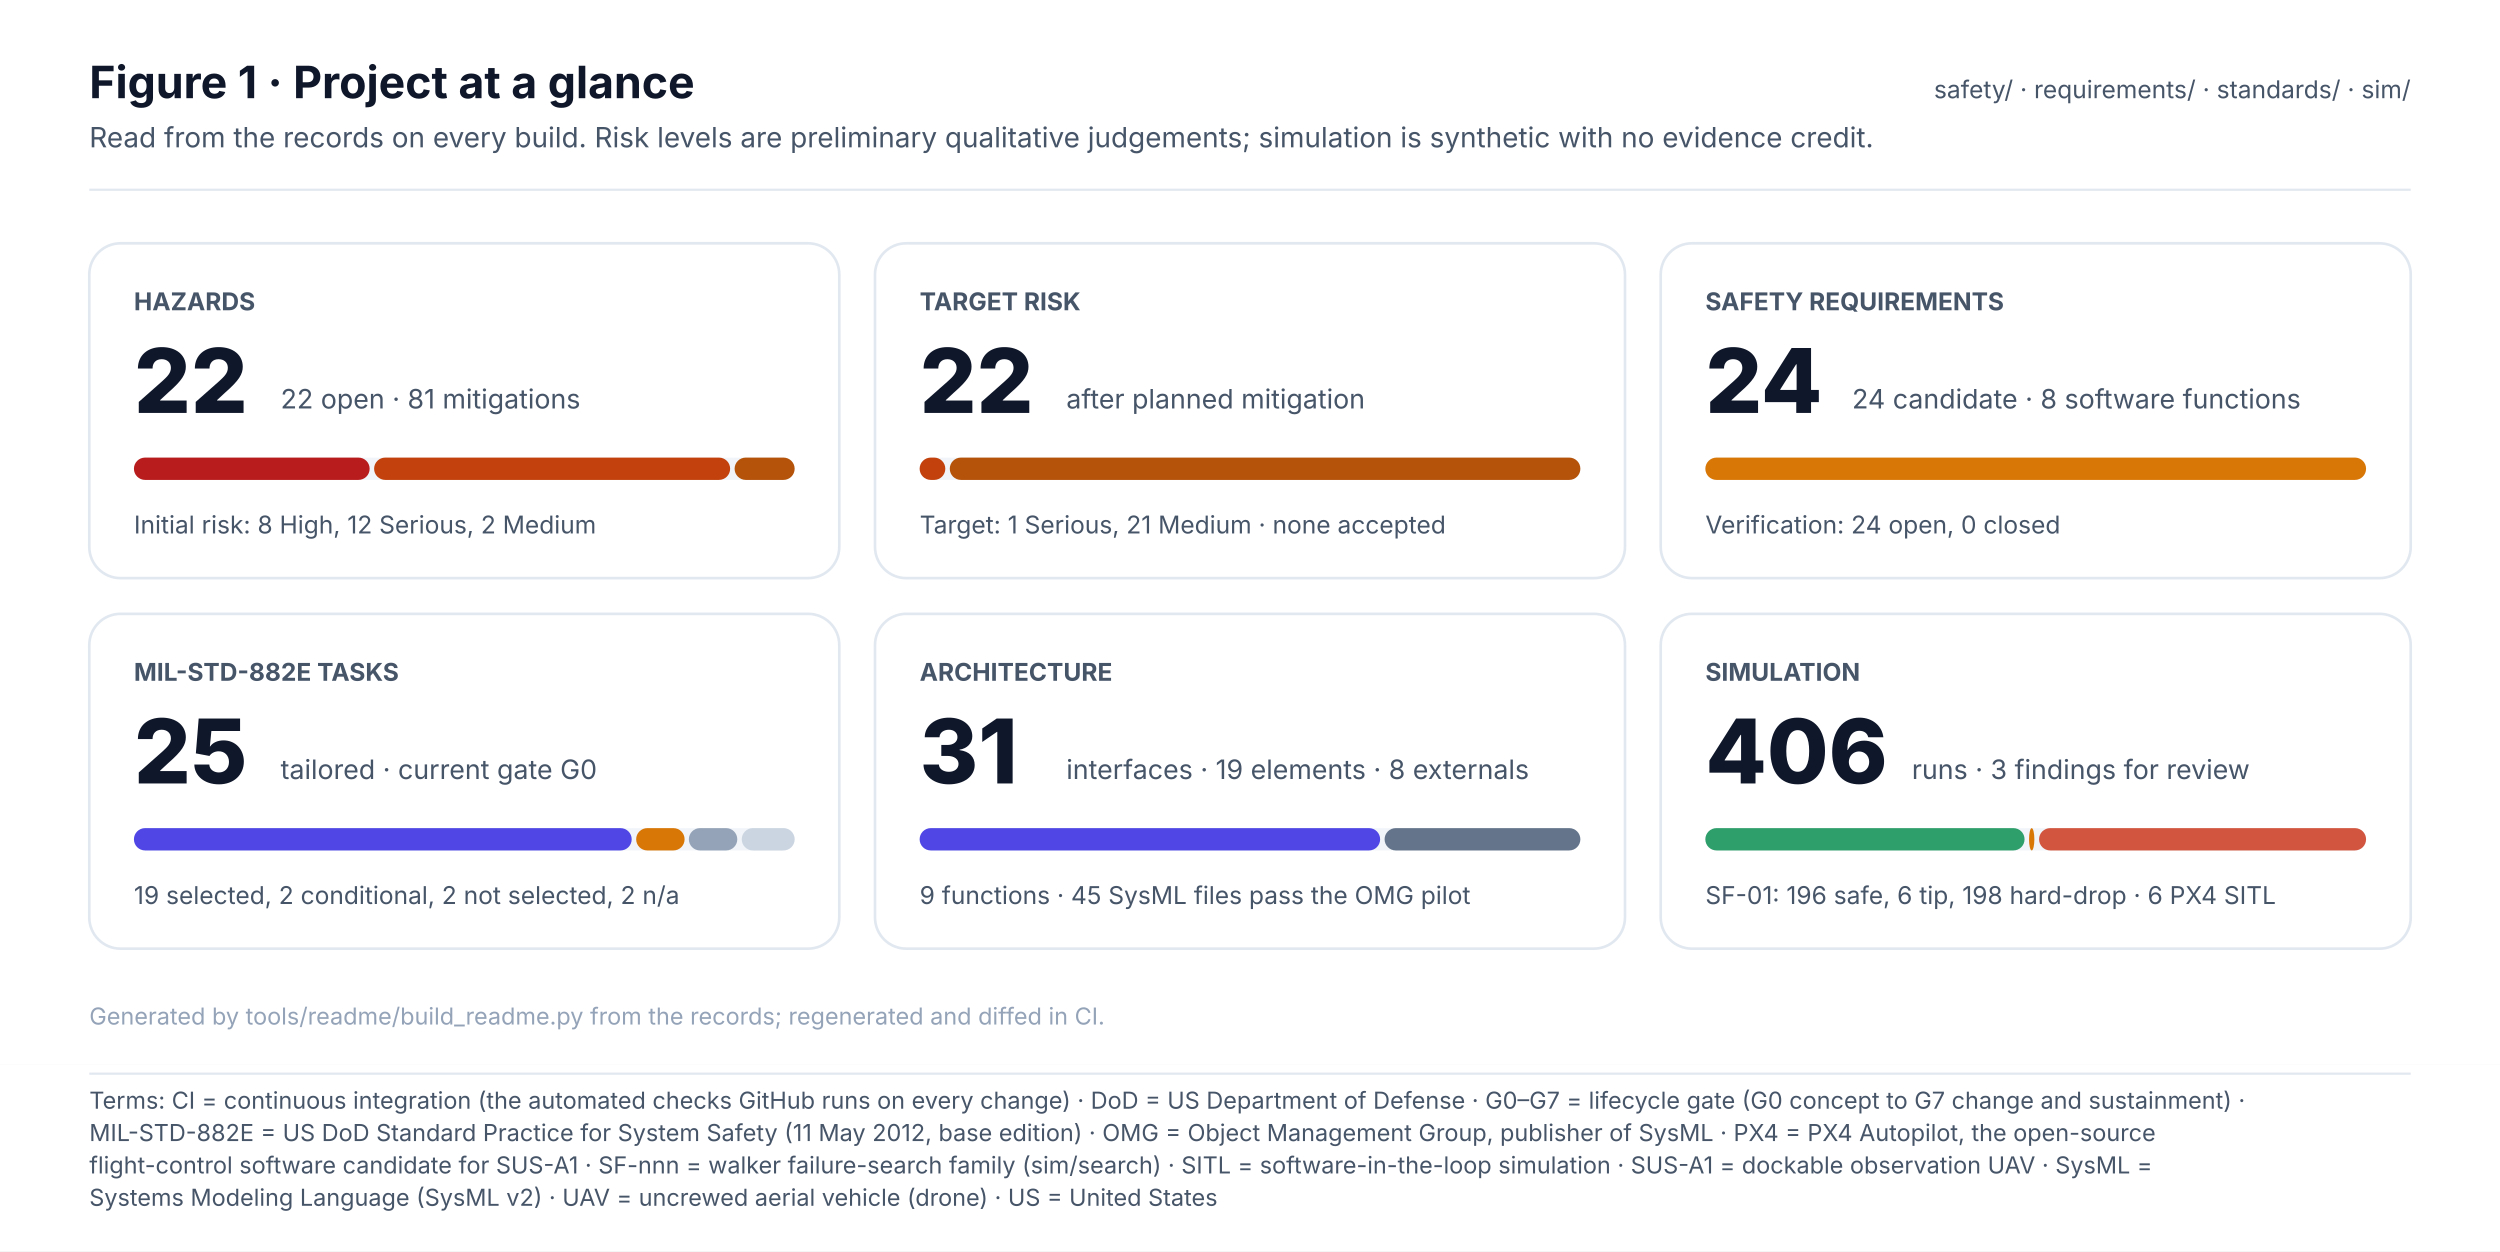
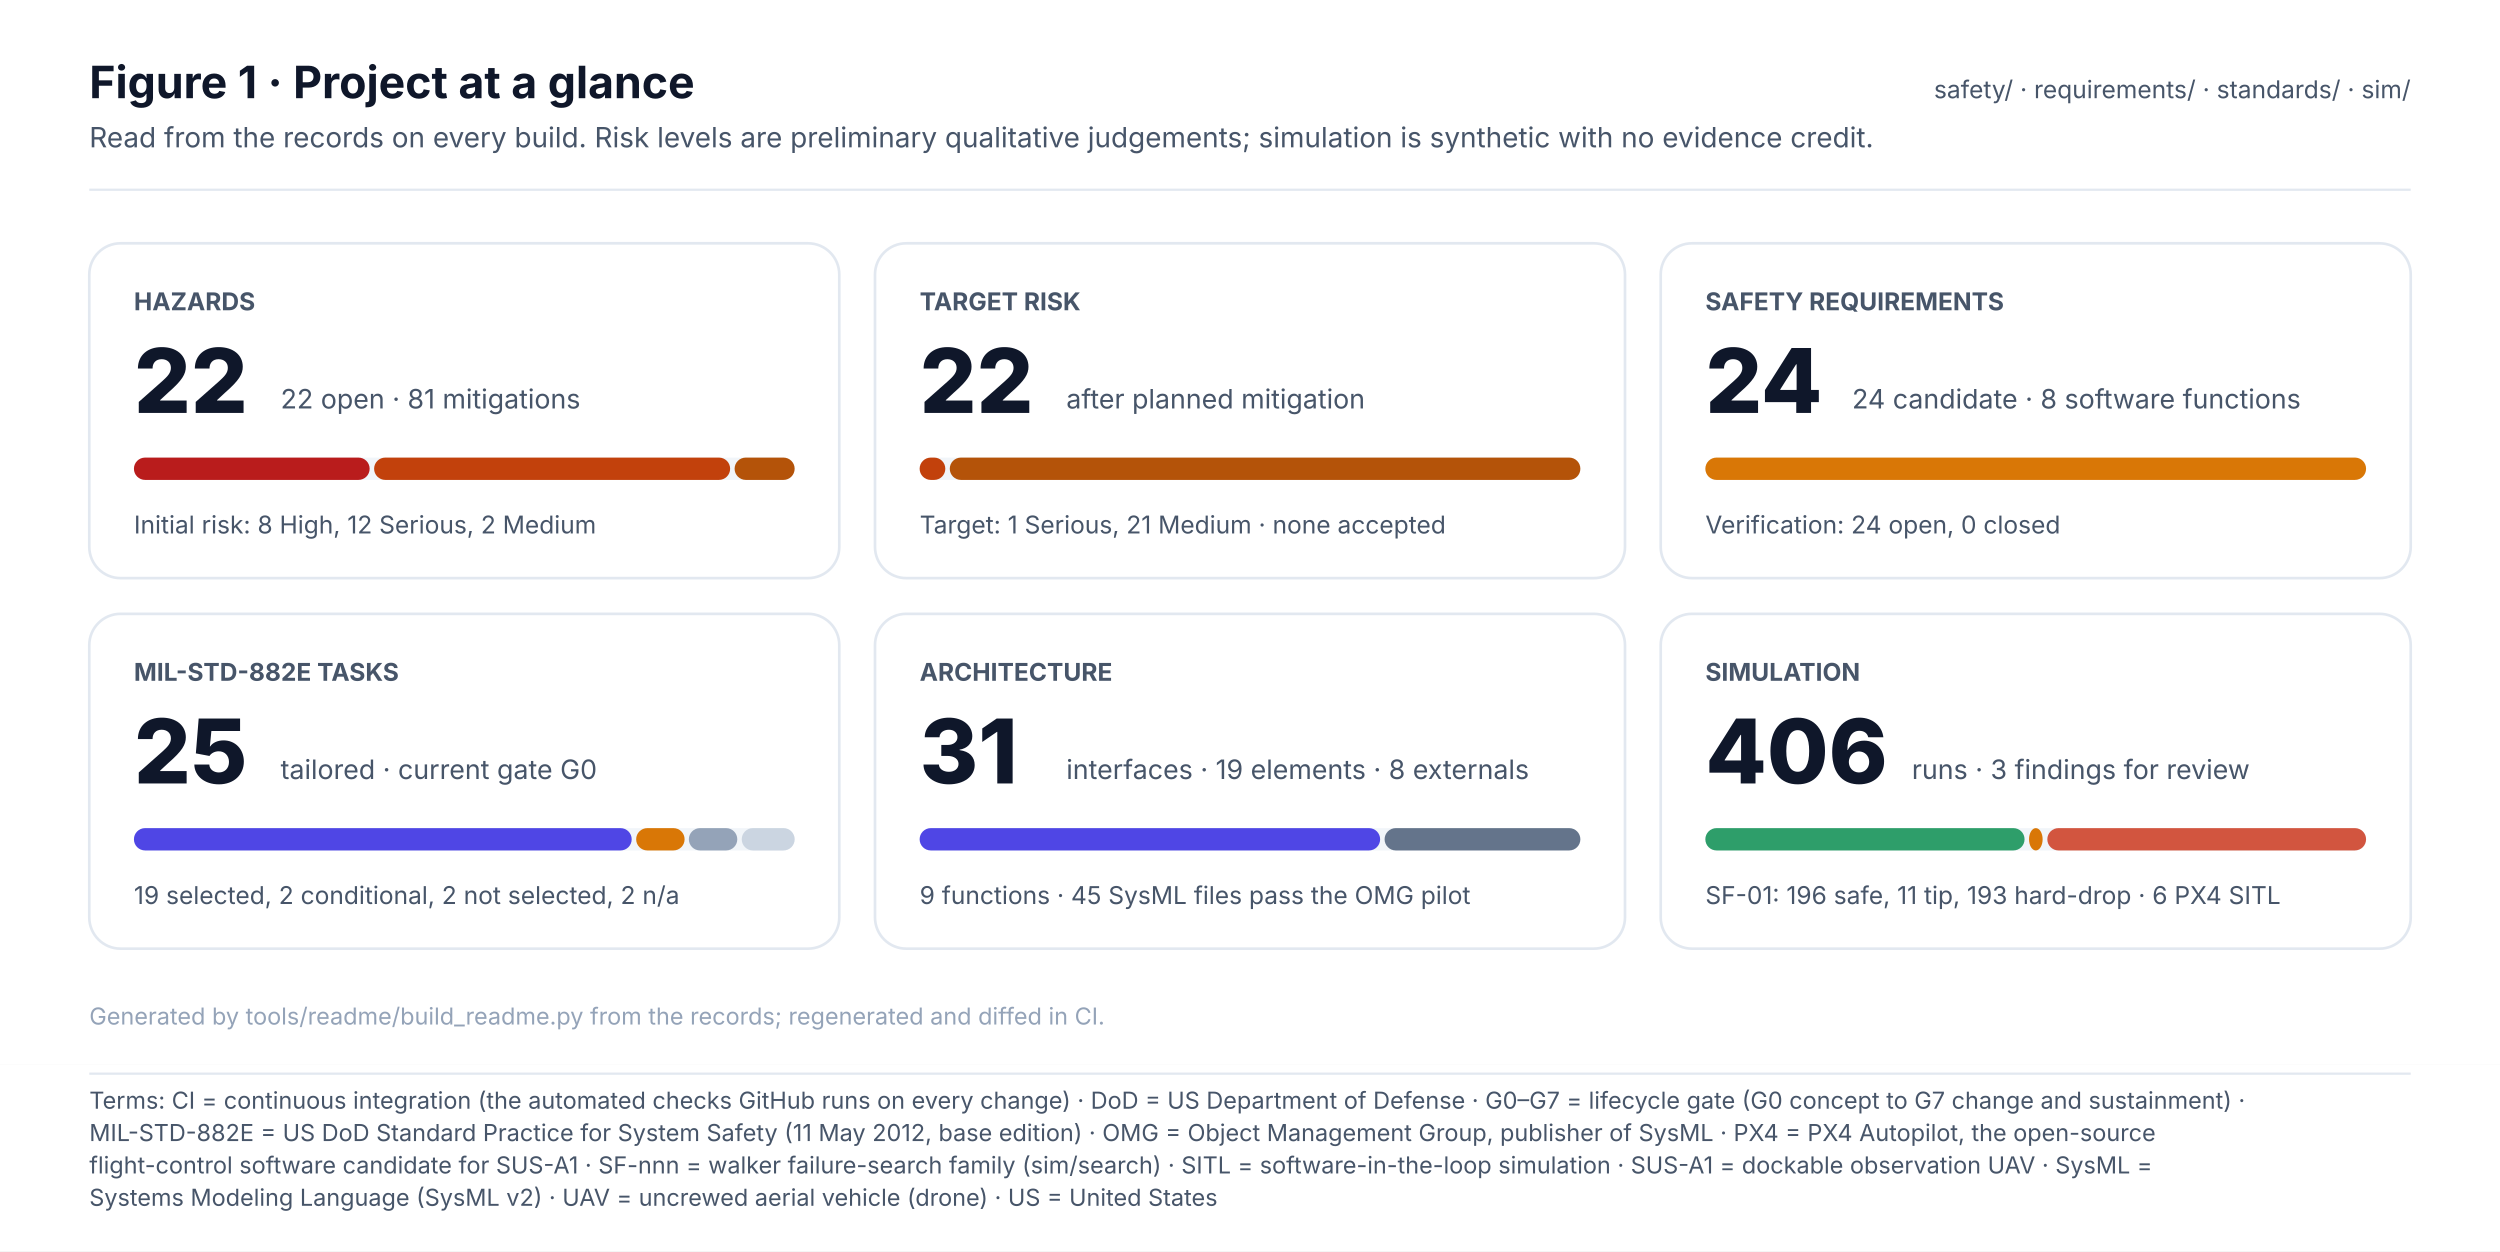
<svg xmlns="http://www.w3.org/2000/svg" width="1120" height="560.6" viewBox="0 0 1120 560.6" font-family="Inter, 'Segoe UI', Helvetica, Arial, sans-serif" role="img">
  <defs>
    <pattern id="hatch" patternUnits="userSpaceOnUse" width="6" height="6" patternTransform="rotate(45)">
      <rect width="6" height="6" fill="#F1F5F9" />
      <line x1="0" y1="0" x2="0" y2="6" stroke="#E2E8F0" stroke-width="2" />
    </pattern>
    <marker id="arr-ink" viewBox="0 0 10 10" refX="9" refY="5" markerWidth="7" markerHeight="7" orient="auto-start-reverse">
      <path d="M0 0 L10 5 L0 10 z" fill="#475569" />
    </marker>
    <marker id="dia-ink" viewBox="0 0 16 10" refX="15" refY="5" markerWidth="12" markerHeight="8" orient="auto-start-reverse">
      <path d="M1 5 L8 1 L15 5 L8 9 z" fill="#475569" />
    </marker>
    <marker id="tri-ink" viewBox="0 0 12 12" refX="11" refY="6" markerWidth="10" markerHeight="10" orient="auto-start-reverse">
      <path d="M1 1 L11 6 L1 11 z" fill="#FFFFFF" stroke="#475569" stroke-width="1.2" />
    </marker>
    <marker id="arr-system" viewBox="0 0 10 10" refX="9" refY="5" markerWidth="7" markerHeight="7" orient="auto-start-reverse">
      <path d="M0 0 L10 5 L0 10 z" fill="#4F46E5" />
    </marker>
    <marker id="dia-system" viewBox="0 0 16 10" refX="15" refY="5" markerWidth="12" markerHeight="8" orient="auto-start-reverse">
      <path d="M1 5 L8 1 L15 5 L8 9 z" fill="#4F46E5" />
    </marker>
    <marker id="tri-system" viewBox="0 0 12 12" refX="11" refY="6" markerWidth="10" markerHeight="10" orient="auto-start-reverse">
      <path d="M1 1 L11 6 L1 11 z" fill="#FFFFFF" stroke="#4F46E5" stroke-width="1.2" />
    </marker>
    <marker id="arr-software" viewBox="0 0 10 10" refX="9" refY="5" markerWidth="7" markerHeight="7" orient="auto-start-reverse">
      <path d="M0 0 L10 5 L0 10 z" fill="#0F766E" />
    </marker>
    <marker id="dia-software" viewBox="0 0 16 10" refX="15" refY="5" markerWidth="12" markerHeight="8" orient="auto-start-reverse">
      <path d="M1 5 L8 1 L15 5 L8 9 z" fill="#0F766E" />
    </marker>
    <marker id="tri-software" viewBox="0 0 12 12" refX="11" refY="6" markerWidth="10" markerHeight="10" orient="auto-start-reverse">
      <path d="M1 1 L11 6 L1 11 z" fill="#FFFFFF" stroke="#0F766E" stroke-width="1.2" />
    </marker>
    <marker id="arr-safety" viewBox="0 0 10 10" refX="9" refY="5" markerWidth="7" markerHeight="7" orient="auto-start-reverse">
      <path d="M0 0 L10 5 L0 10 z" fill="#C2410C" />
    </marker>
    <marker id="dia-safety" viewBox="0 0 16 10" refX="15" refY="5" markerWidth="12" markerHeight="8" orient="auto-start-reverse">
      <path d="M1 5 L8 1 L15 5 L8 9 z" fill="#C2410C" />
    </marker>
    <marker id="tri-safety" viewBox="0 0 12 12" refX="11" refY="6" markerWidth="10" markerHeight="10" orient="auto-start-reverse">
      <path d="M1 1 L11 6 L1 11 z" fill="#FFFFFF" stroke="#C2410C" stroke-width="1.2" />
    </marker>
    <marker id="arr-interface" viewBox="0 0 10 10" refX="9" refY="5" markerWidth="7" markerHeight="7" orient="auto-start-reverse">
      <path d="M0 0 L10 5 L0 10 z" fill="#7C3AED" />
    </marker>
    <marker id="dia-interface" viewBox="0 0 16 10" refX="15" refY="5" markerWidth="12" markerHeight="8" orient="auto-start-reverse">
      <path d="M1 5 L8 1 L15 5 L8 9 z" fill="#7C3AED" />
    </marker>
    <marker id="tri-interface" viewBox="0 0 12 12" refX="11" refY="6" markerWidth="10" markerHeight="10" orient="auto-start-reverse">
      <path d="M1 1 L11 6 L1 11 z" fill="#FFFFFF" stroke="#7C3AED" stroke-width="1.2" />
    </marker>
    <marker id="arr-external" viewBox="0 0 10 10" refX="9" refY="5" markerWidth="7" markerHeight="7" orient="auto-start-reverse">
      <path d="M0 0 L10 5 L0 10 z" fill="#64748B" />
    </marker>
    <marker id="dia-external" viewBox="0 0 16 10" refX="15" refY="5" markerWidth="12" markerHeight="8" orient="auto-start-reverse">
      <path d="M1 5 L8 1 L15 5 L8 9 z" fill="#64748B" />
    </marker>
    <marker id="tri-external" viewBox="0 0 12 12" refX="11" refY="6" markerWidth="10" markerHeight="10" orient="auto-start-reverse">
      <path d="M1 1 L11 6 L1 11 z" fill="#FFFFFF" stroke="#64748B" stroke-width="1.2" />
    </marker>
    <marker id="arr-work" viewBox="0 0 10 10" refX="9" refY="5" markerWidth="7" markerHeight="7" orient="auto-start-reverse">
      <path d="M0 0 L10 5 L0 10 z" fill="#475569" />
    </marker>
    <marker id="dia-work" viewBox="0 0 16 10" refX="15" refY="5" markerWidth="12" markerHeight="8" orient="auto-start-reverse">
      <path d="M1 5 L8 1 L15 5 L8 9 z" fill="#475569" />
    </marker>
    <marker id="tri-work" viewBox="0 0 12 12" refX="11" refY="6" markerWidth="10" markerHeight="10" orient="auto-start-reverse">
      <path d="M1 1 L11 6 L1 11 z" fill="#FFFFFF" stroke="#475569" stroke-width="1.2" />
    </marker>
    <marker id="arr-muted" viewBox="0 0 10 10" refX="9" refY="5" markerWidth="7" markerHeight="7" orient="auto-start-reverse">
      <path d="M0 0 L10 5 L0 10 z" fill="#94A3B8" />
    </marker>
    <marker id="dia-muted" viewBox="0 0 16 10" refX="15" refY="5" markerWidth="12" markerHeight="8" orient="auto-start-reverse">
      <path d="M1 5 L8 1 L15 5 L8 9 z" fill="#94A3B8" />
    </marker>
    <marker id="tri-muted" viewBox="0 0 12 12" refX="11" refY="6" markerWidth="10" markerHeight="10" orient="auto-start-reverse">
      <path d="M1 1 L11 6 L1 11 z" fill="#FFFFFF" stroke="#94A3B8" stroke-width="1.2" />
    </marker>
    <marker id="arr-current" viewBox="0 0 10 10" refX="9" refY="5" markerWidth="7" markerHeight="7" orient="auto-start-reverse">
      <path d="M0 0 L10 5 L0 10 z" fill="#0F172A" />
    </marker>
    <marker id="dia-current" viewBox="0 0 16 10" refX="15" refY="5" markerWidth="12" markerHeight="8" orient="auto-start-reverse">
      <path d="M1 5 L8 1 L15 5 L8 9 z" fill="#0F172A" />
    </marker>
    <marker id="tri-current" viewBox="0 0 12 12" refX="11" refY="6" markerWidth="10" markerHeight="10" orient="auto-start-reverse">
      <path d="M1 1 L11 6 L1 11 z" fill="#FFFFFF" stroke="#0F172A" stroke-width="1.2" />
    </marker>
    <marker id="arr-ok" viewBox="0 0 10 10" refX="9" refY="5" markerWidth="7" markerHeight="7" orient="auto-start-reverse">
      <path d="M0 0 L10 5 L0 10 z" fill="#2E9E6A" />
    </marker>
    <marker id="dia-ok" viewBox="0 0 16 10" refX="15" refY="5" markerWidth="12" markerHeight="8" orient="auto-start-reverse">
      <path d="M1 5 L8 1 L15 5 L8 9 z" fill="#2E9E6A" />
    </marker>
    <marker id="tri-ok" viewBox="0 0 12 12" refX="11" refY="6" markerWidth="10" markerHeight="10" orient="auto-start-reverse">
      <path d="M1 1 L11 6 L1 11 z" fill="#FFFFFF" stroke="#2E9E6A" stroke-width="1.2" />
    </marker>
    <marker id="arr-amber" viewBox="0 0 10 10" refX="9" refY="5" markerWidth="7" markerHeight="7" orient="auto-start-reverse">
      <path d="M0 0 L10 5 L0 10 z" fill="#D97706" />
    </marker>
    <marker id="dia-amber" viewBox="0 0 16 10" refX="15" refY="5" markerWidth="12" markerHeight="8" orient="auto-start-reverse">
      <path d="M1 5 L8 1 L15 5 L8 9 z" fill="#D97706" />
    </marker>
    <marker id="tri-amber" viewBox="0 0 12 12" refX="11" refY="6" markerWidth="10" markerHeight="10" orient="auto-start-reverse">
      <path d="M1 1 L11 6 L1 11 z" fill="#FFFFFF" stroke="#D97706" stroke-width="1.2" />
    </marker>
    <marker id="arr-red" viewBox="0 0 10 10" refX="9" refY="5" markerWidth="7" markerHeight="7" orient="auto-start-reverse">
      <path d="M0 0 L10 5 L0 10 z" fill="#D2553F" />
    </marker>
    <marker id="dia-red" viewBox="0 0 16 10" refX="15" refY="5" markerWidth="12" markerHeight="8" orient="auto-start-reverse">
      <path d="M1 5 L8 1 L15 5 L8 9 z" fill="#D2553F" />
    </marker>
    <marker id="tri-red" viewBox="0 0 12 12" refX="11" refY="6" markerWidth="10" markerHeight="10" orient="auto-start-reverse">
      <path d="M1 1 L11 6 L1 11 z" fill="#FFFFFF" stroke="#D2553F" stroke-width="1.2" />
    </marker>
  </defs>
  <rect x="0" y="0" width="1120" height="477" rx="0" fill="#FFFFFF" stroke="none" stroke-width="0" />
  <text x="40" y="44" font-size="20" fill="#0F172A" font-weight="700">Figure 1 · Project at a glance</text>
  <text x="40" y="66" font-size="12.5" fill="#475569">Read from the records on every build. Risk levels are preliminary qualitative judgements; simulation is synthetic with no evidence credit.</text>
  <text x="1080" y="44" font-size="11" fill="#475569" text-anchor="end">safety/ · requirements/ · standards/ · sim/</text>
  <line x1="40" y1="85" x2="1080" y2="85" stroke="#E2E8F0" stroke-width="1" />
  <rect x="40" y="109" width="336" height="150" rx="14" fill="#FFFFFF" stroke="#E2E8F0" stroke-width="1.2" />
  <text x="60" y="139" font-size="11" fill="#475569" font-weight="700">HAZARDS</text>
  <text x="60" y="185" font-size="40" fill="#0F172A" font-weight="800">22</text>
  <text x="125.7" y="183" font-size="12" fill="#475569">22 open · 81 mitigations</text>
  <rect x="60" y="205" width="296" height="10" rx="5.0" fill="#F1F5F9" stroke="none" stroke-width="0" />
  <rect x="60" y="205" width="105.6" height="10" rx="5.0" fill="#B91C1C" stroke="none" stroke-width="0" />
  <rect x="167.6" y="205" width="159.5" height="10" rx="5.0" fill="#C2410C" stroke="none" stroke-width="0" />
  <rect x="329.1" y="205" width="26.9" height="10" rx="5.0" fill="#B45309" stroke="none" stroke-width="0" />
  <text x="60" y="239" font-size="11" fill="#475569">Initial risk: 8 High, 12 Serious, 2 Medium</text>
  <rect x="392" y="109" width="336" height="150" rx="14" fill="#FFFFFF" stroke="#E2E8F0" stroke-width="1.2" />
  <text x="412" y="139" font-size="11" fill="#475569" font-weight="700">TARGET RISK</text>
  <text x="412" y="185" font-size="40" fill="#0F172A" font-weight="800">22</text>
  <text x="477.7" y="183" font-size="12" fill="#475569">after planned mitigation</text>
  <rect x="412" y="205" width="296" height="10" rx="5.0" fill="#F1F5F9" stroke="none" stroke-width="0" />
  <rect x="412" y="205" width="11.5" height="10" rx="5.0" fill="#C2410C" stroke="none" stroke-width="0" />
  <rect x="425.5" y="205" width="282.5" height="10" rx="5.0" fill="#B45309" stroke="none" stroke-width="0" />
  <text x="412" y="239" font-size="11" fill="#475569">Target: 1 Serious, 21 Medium · none accepted</text>
  <rect x="744" y="109" width="336" height="150" rx="14" fill="#FFFFFF" stroke="#E2E8F0" stroke-width="1.2" />
  <text x="764" y="139" font-size="11" fill="#475569" font-weight="700">SAFETY REQUIREMENTS</text>
  <text x="764" y="185" font-size="40" fill="#0F172A" font-weight="800">24</text>
  <text x="829.7" y="183" font-size="12" fill="#475569">24 candidate · 8 software functions</text>
  <rect x="764" y="205" width="296" height="10" rx="5.0" fill="#F1F5F9" stroke="none" stroke-width="0" />
  <rect x="764" y="205" width="296" height="10" rx="5.0" fill="#D97706" stroke="none" stroke-width="0" />
  <text x="764" y="239" font-size="11" fill="#475569">Verification: 24 open, 0 closed</text>
  <rect x="40" y="275" width="336" height="150" rx="14" fill="#FFFFFF" stroke="#E2E8F0" stroke-width="1.2" />
  <text x="60" y="305" font-size="11" fill="#475569" font-weight="700">MIL-STD-882E TASKS</text>
  <text x="60" y="351" font-size="40" fill="#0F172A" font-weight="800">25</text>
  <text x="125.7" y="349" font-size="12" fill="#475569">tailored · current gate G0</text>
  <rect x="60" y="371" width="296" height="10" rx="5.0" fill="#F1F5F9" stroke="none" stroke-width="0" />
  <rect x="60" y="371" width="223" height="10" rx="5.0" fill="#4F46E5" stroke="none" stroke-width="0" />
  <rect x="285" y="371" width="21.7" height="10" rx="5.0" fill="#D97706" stroke="none" stroke-width="0" />
  <rect x="308.6" y="371" width="21.7" height="10" rx="5.0" fill="#94A3B8" stroke="none" stroke-width="0" />
  <rect x="332.3" y="371" width="23.7" height="10" rx="5.0" fill="#CBD5E1" stroke="none" stroke-width="0" />
  <text x="60" y="405" font-size="11" fill="#475569">19 selected, 2 conditional, 2 not selected, 2 n/a</text>
  <rect x="392" y="275" width="336" height="150" rx="14" fill="#FFFFFF" stroke="#E2E8F0" stroke-width="1.2" />
  <text x="412" y="305" font-size="11" fill="#475569" font-weight="700">ARCHITECTURE</text>
  <text x="412" y="351" font-size="40" fill="#0F172A" font-weight="800">31</text>
  <text x="477.7" y="349" font-size="12" fill="#475569">interfaces · 19 elements · 8 externals</text>
  <rect x="412" y="371" width="296" height="10" rx="5.0" fill="#F1F5F9" stroke="none" stroke-width="0" />
  <rect x="412" y="371" width="206.3" height="10" rx="5.0" fill="#4F46E5" stroke="none" stroke-width="0" />
  <rect x="620.3" y="371" width="87.7" height="10" rx="5.0" fill="#64748B" stroke="none" stroke-width="0" />
  <text x="412" y="405" font-size="11" fill="#475569">9 functions · 45 SysML files pass the OMG pilot</text>
  <rect x="744" y="275" width="336" height="150" rx="14" fill="#FFFFFF" stroke="#E2E8F0" stroke-width="1.2" />
  <text x="764" y="305" font-size="11" fill="#475569" font-weight="700">SIMULATION</text>
  <text x="764" y="351" font-size="40" fill="#0F172A" font-weight="800">406</text>
  <text x="856.5" y="349" font-size="12" fill="#475569">runs · 3 findings for review</text>
  <rect x="764" y="371" width="296" height="10" rx="5.0" fill="#F1F5F9" stroke="none" stroke-width="0" />
  <rect x="764" y="371" width="143" height="10" rx="5.0" fill="#2E9E6A" stroke="none" stroke-width="0" />
-   <rect x="909" y="371" width="2.4" height="10" rx="5.0" fill="#D97706" stroke="none" stroke-width="0" />
-   <rect x="913.5" y="371" width="146.5" height="10" rx="5.0" fill="#D2553F" stroke="none" stroke-width="0" />
-   <text x="764" y="405" font-size="11" fill="#475569">SF-01: 196 safe, 6 tip, 198 hard-drop · 6 PX4 SITL</text>
+   <rect x="909" y="371" width="6.1" height="10" rx="5.0" fill="#D97706" stroke="none" stroke-width="0" />
+   <rect x="917.2" y="371" width="142.8" height="10" rx="5.0" fill="#D2553F" stroke="none" stroke-width="0" />
+   <text x="764" y="405" font-size="11" fill="#475569">SF-01: 196 safe, 11 tip, 193 hard-drop · 6 PX4 SITL</text>
  <text x="40" y="459" font-size="10.5" fill="#94A3B8">Generated by tools/readme/build_readme.py from the records; regenerated and diffed in CI.</text>
  <g class="terms" data-base-h="477">
    <rect x="0" y="477" width="1120" height="83.6" fill="#FFFFFF" />
    <line x1="40" y1="481" x2="1080" y2="481" stroke="#E2E8F0" stroke-width="1" />
    <text x="40" y="496.7" font-size="10.5" fill="#475569" font-family="Inter, 'Segoe UI', Helvetica, Arial, sans-serif">Terms: CI = continuous integration (the automated checks GitHub runs on every change) · DoD = US Department of Defense · G0–G7 = lifecycle gate (G0 concept to G7 change and sustainment) ·</text>
    <text x="40" y="511.2" font-size="10.5" fill="#475569" font-family="Inter, 'Segoe UI', Helvetica, Arial, sans-serif">MIL-STD-882E = US DoD Standard Practice for System Safety (11 May 2012, base edition) · OMG = Object Management Group, publisher of SysML · PX4 = PX4 Autopilot, the open-source</text>
    <text x="40" y="525.7" font-size="10.5" fill="#475569" font-family="Inter, 'Segoe UI', Helvetica, Arial, sans-serif">flight-control software candidate for SUS-A1 · SF-nnn = walker failure-search family (sim/search) · SITL = software-in-the-loop simulation · SUS-A1 = dockable observation UAV · SysML =</text>
    <text x="40" y="540.2" font-size="10.5" fill="#475569" font-family="Inter, 'Segoe UI', Helvetica, Arial, sans-serif">Systems Modeling Language (SysML v2) · UAV = uncrewed aerial vehicle (drone) · US = United States</text>
  </g>
</svg>
